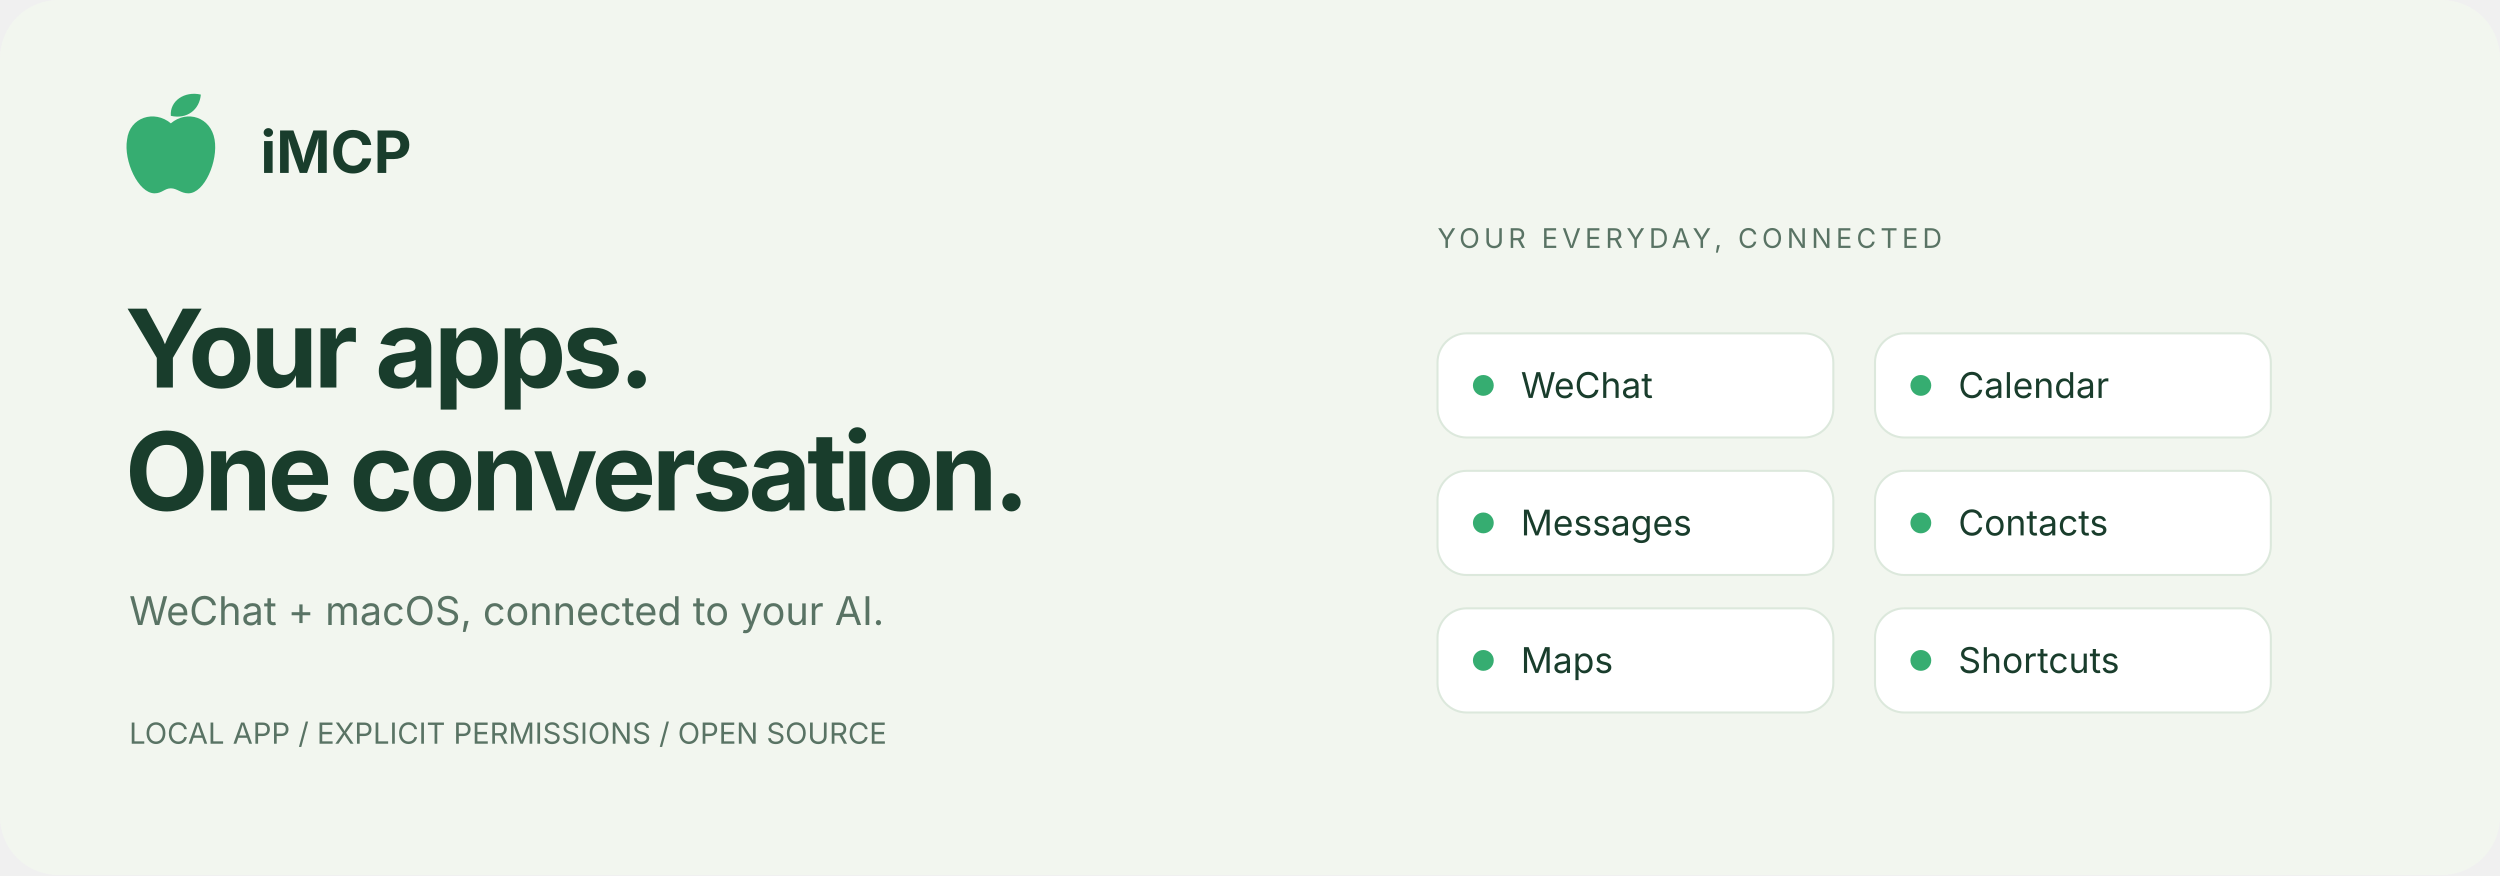
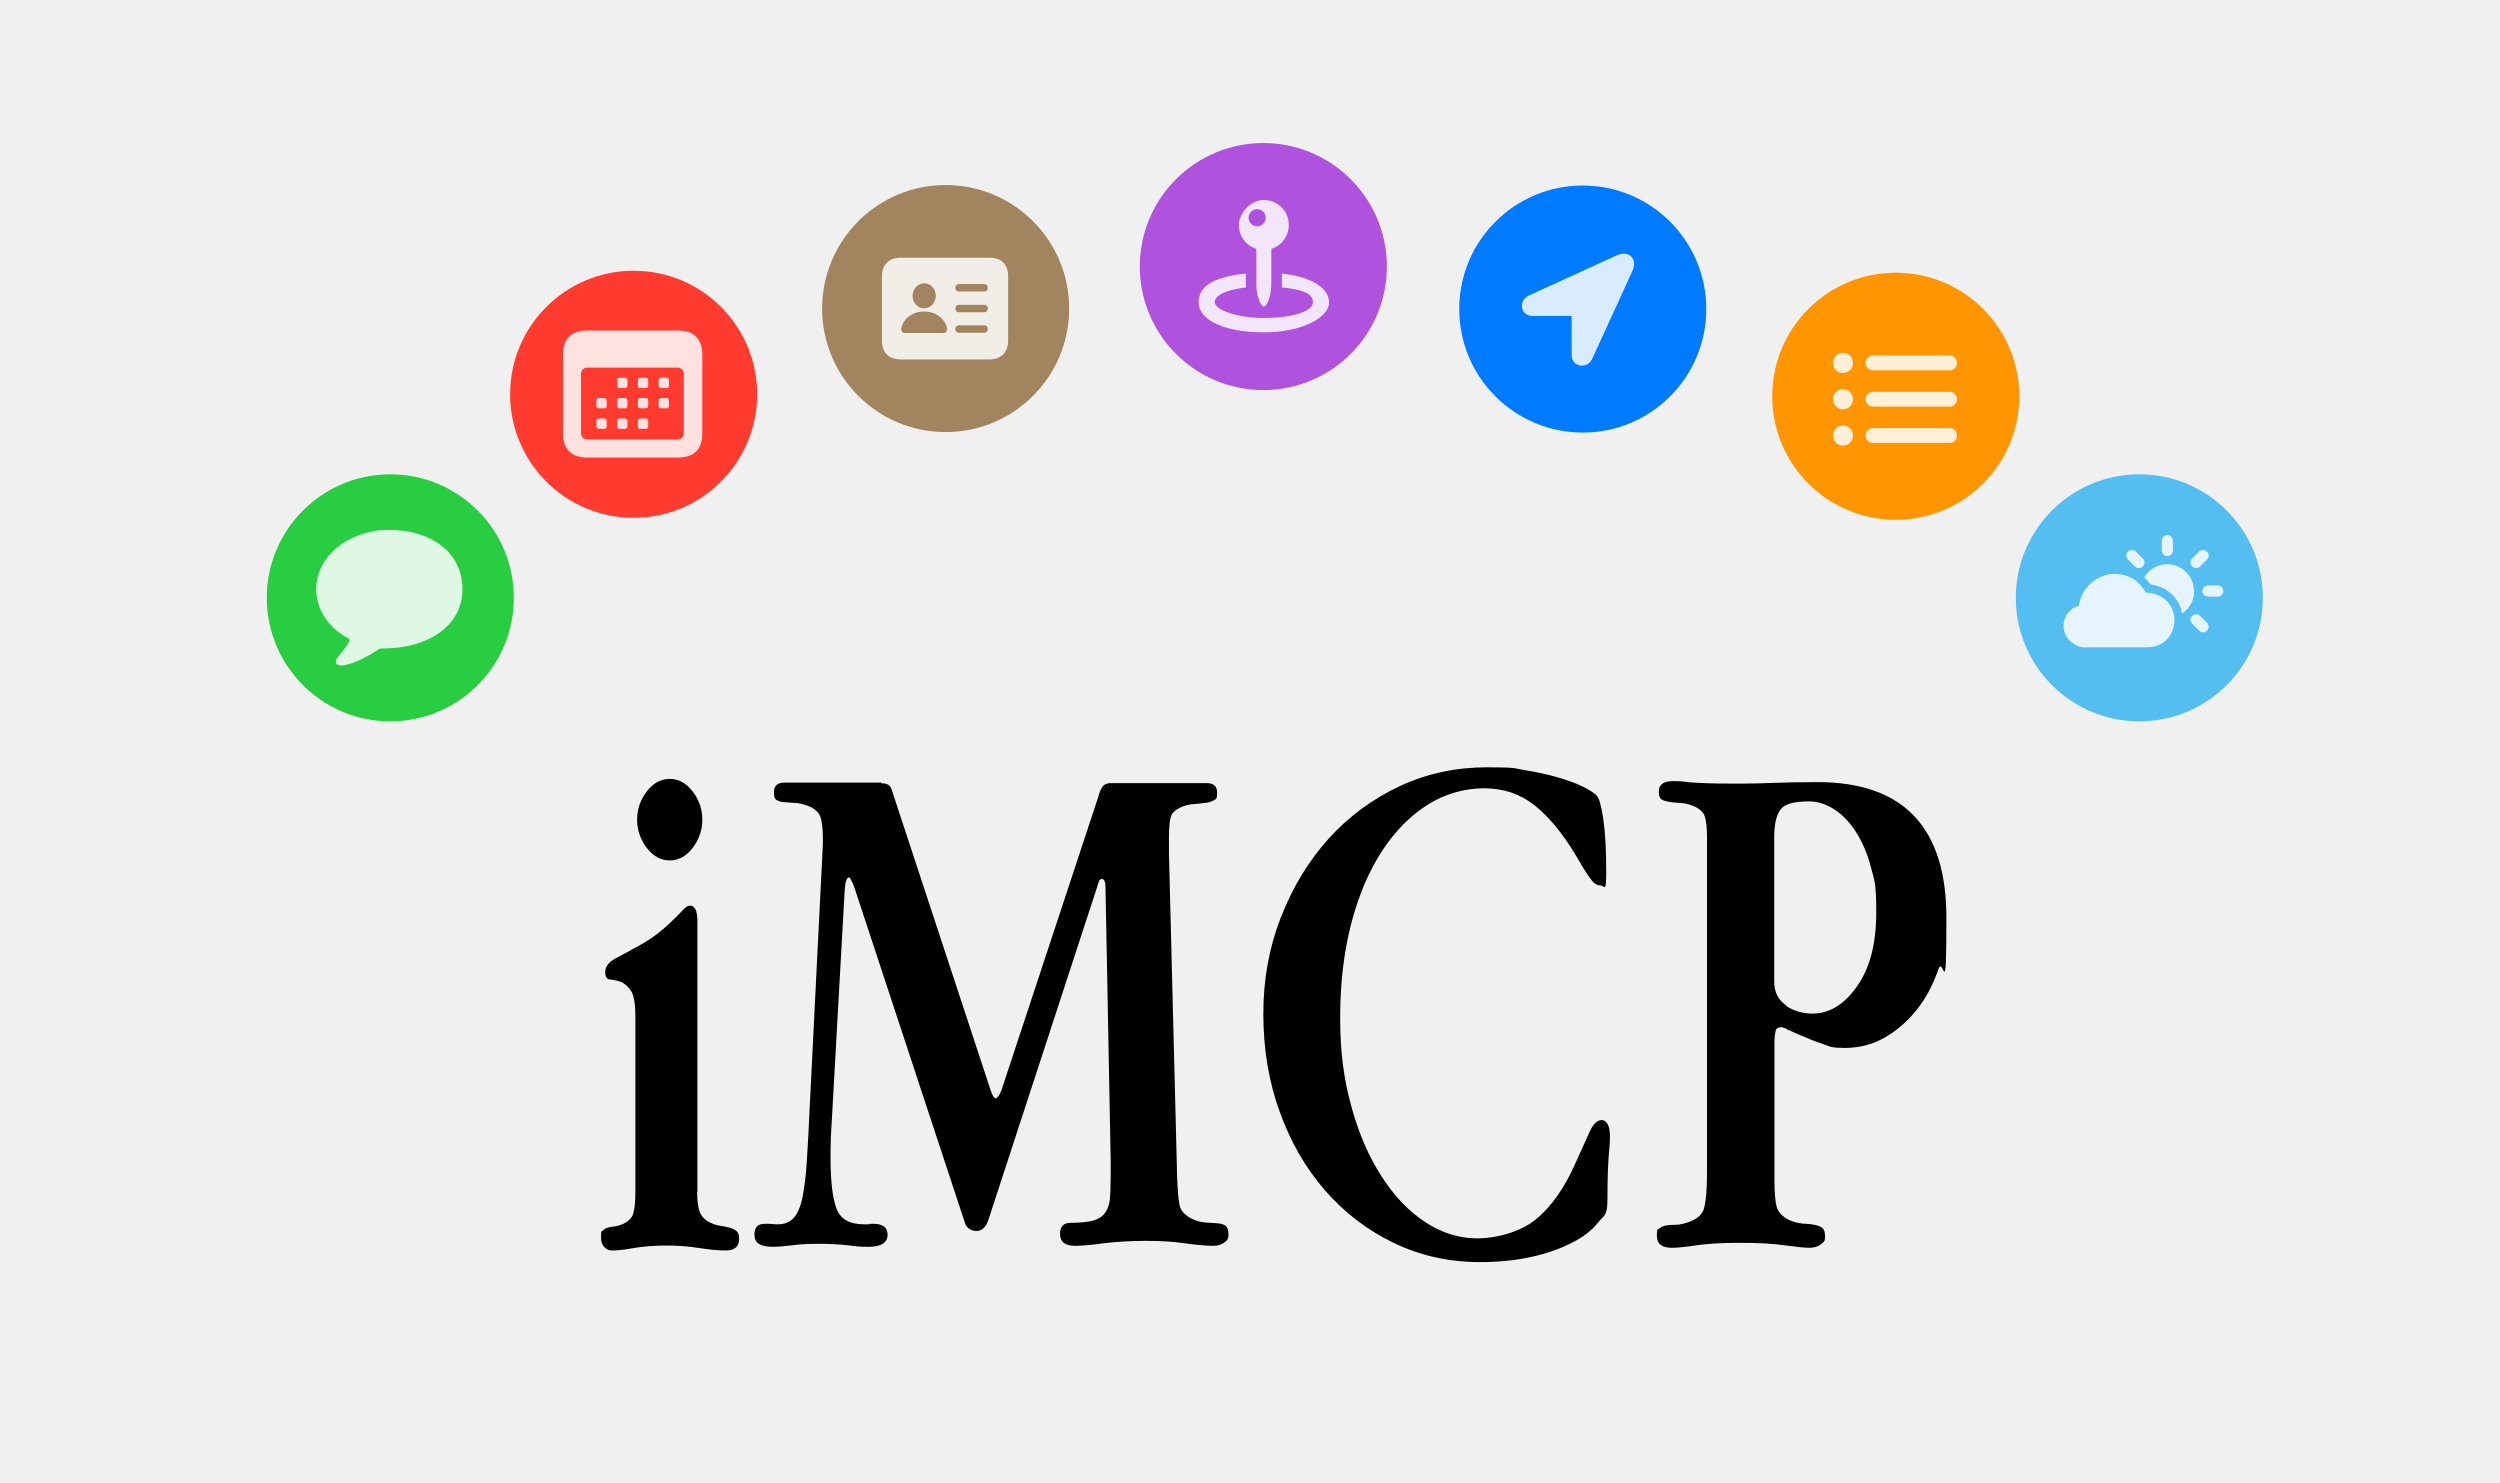
- <svg xmlns="http://www.w3.org/2000/svg" viewBox="0 0 1200 420" role="img" aria-labelledby="title desc">
-   <rect width="1200" height="420" rx="28" fill="#f2f6ef" />
-   <g font-family="-apple-system, BlinkMacSystemFont, 'Segoe UI', sans-serif">
-     <g transform="translate(52 40) scale(.6)" fill="#36ad71">
-       <path d="M50.0 32.0 C37.0 21.0 17.0 27.0 15.0 45.0 C12.0 62.0 24.0 88.0 37.0 88.0 C43.0 88.0 45.0 84.0 50.0 84.0 C55.0 84.0 58.0 88.0 64.0 88.0 C77.0 88.0 88.0 62.0 85.0 45.0 C82.0 27.0 63.0 21.0 50.0 32.0 Z" />
-       <path d="M50.0 26.0 C49.0 14.0 61.0 6.0 74.0 9.0 C73.0 21.0 63.0 29.0 50.0 26.0 Z" />
+ <svg xmlns="http://www.w3.org/2000/svg" version="1.1" viewBox="0 0 1012 600">
+   <defs>
+     <style>
+       .symbol {
+         fill: #fff;
+         fill-opacity: .85;
+       }
+     </style>
+   </defs>
+   <g fill="#000">
+     <path d="M282.2,482.4c0,3.6.4,6.3,1,8.1.7,1.8,2,3.2,3.8,4.2,1.6.8,3.1,1.3,4.6,1.5s2.8.5,3.9.8,2,.8,2.7,1.4,1,1.6,1,3c0,3.2-1.8,4.8-5.4,4.8s-6.6-.4-10.8-1c-4.2-.7-8.6-1-13.4-1s-9.5.4-13.1,1c-3.6.7-6.5,1-8.7,1s-4.5-1.7-4.5-5.1.2-2.4.8-3,1.2-1,2.1-1.2c.9-.2,1.9-.4,2.9-.5s2.1-.5,3.3-1c2.2-1.2,3.6-2.6,4-4.4.5-1.7.8-4.5.8-8.5v-70.8c0-5.4-.6-9-1.9-10.8s-2.7-3-4.2-3.5-2.9-.8-4.2-.9-1.9-1.1-1.9-3.1,1.4-4,4.1-5.4,6.5-3.5,11.5-6.3c3-1.8,5.5-3.6,7.6-5.4,2.1-1.8,3.8-3.4,5.2-4.8,1.4-1.4,2.5-2.5,3.4-3.5.9-.9,1.7-1.4,2.5-1.4,2,0,3,2.1,3,6.3v109.5ZM280.4,320.4c2.6,3.4,3.9,7.2,3.9,11.4s-1.3,8-3.9,11.4-5.7,5.1-9.3,5.1-6.7-1.7-9.3-5.1c-2.6-3.4-3.9-7.2-3.9-11.4s1.3-8,3.9-11.4,5.7-5.1,9.3-5.1,6.7,1.7,9.3,5.1Z" />
+     <path d="M356.9,317.1c1,0,1.9.1,2.5.5.7.3,1.2,1,1.6,2.2l39.9,121.2c.8,2.4,1.5,3.6,2.1,3.6s1.6-1.1,2.4-3.3l39.3-119.1c.4-1.6,1-2.9,1.6-3.8.7-.9,1.9-1.4,3.5-1.4h38.7c2.8,0,4.2,1.3,4.2,3.9s-.5,2.6-1.4,3.1-2,.9-3.5,1c-1.4.2-3,.4-4.6.5-1.7.1-3.5.5-5.2,1.3-2.2,1-3.5,2.2-4,3.7-.5,1.5-.8,4.2-.8,8.2v7.1l3.3,130.5c.2,5.4.5,9.2,1,11.6.5,2.4,2.4,4.3,5.5,5.7,1.8.8,3.6,1.2,5.4,1.3s3.4.2,4.6.3c1.3.1,2.4.5,3.1,1,.8.6,1.2,1.8,1.2,3.6s-.5,2.2-1.6,3.1-2.6,1.4-4.6,1.4c-3.2,0-7-.4-11.5-1-4.5-.7-9.8-1-15.8-1s-12.4.4-17.2,1c-4.9.7-8.8,1-11.5,1-4,0-6-1.6-6-4.8s1.5-4.5,4.5-4.5,6.8-.3,8.9-.9c2.1-.6,3.7-1.6,4.8-3.1,1.1-1.5,1.8-3.4,2-5.8s.3-5.4.3-8.9v-6.9l-2.1-110.3c0-2.2-.5-3.3-1.5-3.3s-1.2,1-1.8,3l-44.1,135c-1,3-2.6,4.5-4.8,4.5s-4.2-1.2-4.8-3.6l-44.7-135.6c-1-2.6-1.7-3.9-2.1-3.9-1,0-1.6,1.9-1.8,5.7l-5.1,91.2c-.2,3.4-.4,6.5-.5,9.2-.1,2.8-.1,5.3-.1,7.5,0,9.3.8,16.1,2.4,20.4,1.6,4.3,5.3,6.4,11.1,6.4s1.2,0,1.8-.1c.6-.1,1.3-.1,2.1-.1,3.8,0,5.7,1.5,5.7,4.5s-2.5,4.8-7.5,4.8-5-.2-8.5-.6-7.5-.6-12.1-.6-7.5.2-10.6.6-5.8.6-8,.6c-4.8,0-7.2-1.6-7.2-4.8s1.4-4.5,4.2-4.5,2.2,0,3.1.1,1.6.1,2.2.1c2.6,0,4.7-.8,6.3-2.5,1.6-1.7,2.8-4.4,3.6-8.2.8-3.8,1.4-8.7,1.8-14.8s.8-13.5,1.2-22.5l5.1-101.9c0-.4,0-1.1.1-2.1s.1-2.3.1-3.9c0-4.6-.4-7.7-1.2-9.5-.8-1.8-2.6-3.2-5.4-4.2-1.8-.6-3.5-1-5.1-1-1.6-.1-3-.2-4.2-.3-1.2-.1-2.1-.4-2.9-.9s-1-1.5-1-3.1c0-2.6,1.4-3.9,4.2-3.9h39.3Z" />
+     <path d="M518.7,370.9c4.7-12.1,11.2-22.6,19.3-31.6,8.2-9,17.8-16,28.7-21.1s22.7-7.6,35.2-7.6,10.6.4,15.6,1.2,9.5,1.8,13.5,3,7.3,2.4,9.9,3.7c2.6,1.3,4.4,2.5,5.4,3.5s1.9,4.1,2.7,9.5c.8,5.3,1.2,12.5,1.2,21.5s-.8,5.4-2.4,5.4-2.8-1-4.3-3.1-3.3-5-5.5-8.9c-5.4-9-11-15.8-16.8-20.4s-12.6-6.9-20.4-6.9-15.8,2.2-22.8,6.6c-7,4.4-13.2,10.6-18.5,18.7s-9.5,17.9-12.5,29.4-4.5,24.2-4.5,38.2,1.5,24.9,4.5,35.8,7,20.3,12.2,28.3c5.1,8,11,14.2,17.7,18.6s13.8,6.6,21.2,6.6,17.2-2.5,23.5-7.6,11.8-12.9,16.3-23.2c2.4-5.4,4.3-9.6,5.7-12.6s3-4.5,4.8-4.5,3.3,2.1,3.3,6.3-.2,4-.5,8.2-.5,10-.5,17.2-1.2,6.6-3.8,9.8-6,5.9-10.7,8.2c-4.6,2.4-10,4.3-16.3,5.7-6.3,1.4-13.2,2.1-20.8,2.1-12.6,0-24.2-2.6-35-7.8-10.7-5.2-20-12.3-27.8-21.3s-13.9-19.6-18.3-31.8c-4.4-12.2-6.6-25.4-6.6-39.6s2.4-27,7.1-39.1h0Z" />
+     <path d="M723.1,416.4c-1.2-.4-1.9-.6-2.1-.6-1.2,0-2,.5-2.2,1.4s-.5,2.4-.5,4.4v55.9c0,5.2.3,8.9.9,11,.6,2.2,2.3,4,5.1,5.4,1.8.8,3.6,1.2,5.4,1.4,1.8.1,3.3.2,4.7.5,1.3.2,2.3.6,3.2,1.2.8.6,1.2,1.8,1.2,3.6s-.5,2.2-1.7,3.1c-1.1.9-2.7,1.4-4.7,1.4s-5.3-.4-10-1c-4.7-.7-10.8-1-18.5-1s-12.8.4-17.2,1c-4.5.7-7.8,1-10,1-4,0-6-1.6-6-4.8s.3-2.4,1-3,1.5-1,2.5-1.2,2.2-.3,3.6-.3,2.8-.2,4.2-.6c4.4-1.2,7-3.2,7.8-6.1.8-2.9,1.2-7.7,1.2-14.5v-135.1c0-4.4-.3-7.5-1-9.3-.7-1.8-2.5-3.2-5.2-4.2-1.8-.6-3.5-1-5.2-1-1.7-.1-3.2-.2-4.3-.5-1.2-.2-2.2-.5-2.8-1-.7-.5-1-1.5-1-3.1,0-2.8,1.9-4.2,5.7-4.2s3.2.1,7,.5c3.9.3,9.5.5,16.7.5h4.8c3.4,0,7.6-.1,12.6-.3,5-.2,10.8-.3,17.4-.3,34.8,0,52.2,18.3,52.2,54.9s-1.1,14.6-3.3,21-5.2,12-9,16.6c-3.8,4.7-8.2,8.4-13,11.1-4.9,2.7-10.2,4-15.8,4s-5.7-.5-8.7-1.5-6.3-2.3-9.9-3.9l-4.8-2.1h0ZM723,407.2c3.3,2.1,6.8,3.1,10.7,3.1,6.8,0,12.8-3.6,18-11,5.2-7.3,7.8-17.2,7.8-29.9s-.8-13-2.2-18.5-3.5-10.2-6-14.1-5.4-7-8.7-9.1c-3.3-2.2-6.8-3.3-10.3-3.3-6.2,0-10.1,1.1-11.7,3.5-1.6,2.3-2.4,6-2.4,11.2v58.2c0,4.4,1.7,7.6,5,9.8Z" />
+   </g>
+   <g>
+     <circle fill="#28cd41" cx="158" cy="242" r="50" />
+     <g class="symbol">
+       <path d="M138.2,269.4c3,0,9.8-2.9,14.8-6.4.6-.4,1-.5,1.5-.5h.7c17.6,0,32-8.8,32-24s-13.1-24-29.6-24-29.6,10.7-29.6,24c0,7.9,4.5,15.3,12.9,19.9.6.3.8.7.5,1.3-1.6,2.6-3.8,5.2-4.8,6.5-1.4,1.7-.6,3.2,1.6,3.2Z" />
    </g>
-     <text x="125" y="83" font-size="28" font-weight="700" fill="#193d2c">iMCP</text>
-     <text x="60" y="186" font-size="52" font-weight="700" letter-spacing="-2" fill="#193d2c">Your apps.</text>
-     <text x="60" y="245" font-size="52" font-weight="700" letter-spacing="-2" fill="#193d2c">One conversation.</text>
-     <text x="62" y="300" font-size="19" fill="#597364">WeChat + macOS, connected to your AI.</text>
-     <text x="62" y="357" font-size="14" fill="#597364">LOCAL APP  /  EXPLICIT PERMISSIONS  /  OPEN SOURCE</text>
-     <text x="690" y="119" font-size="13" letter-spacing="2" fill="#597364">YOUR EVERYDAY, CONNECTED</text>
-     <rect x="690" y="160" width="190" height="50" rx="14" fill="#ffffff" stroke="#dce8dc" />
-     <circle cx="712" cy="185" r="5" fill="#36ad71" />
-     <text x="730" y="191" font-size="17" fill="#193d2c">WeChat</text>
-     <rect x="900" y="160" width="190" height="50" rx="14" fill="#ffffff" stroke="#dce8dc" />
-     <circle cx="922" cy="185" r="5" fill="#36ad71" />
-     <text x="940" y="191" font-size="17" fill="#193d2c">Calendar</text>
-     <rect x="690" y="226" width="190" height="50" rx="14" fill="#ffffff" stroke="#dce8dc" />
-     <circle cx="712" cy="251" r="5" fill="#36ad71" />
-     <text x="730" y="257" font-size="17" fill="#193d2c">Messages</text>
-     <rect x="900" y="226" width="190" height="50" rx="14" fill="#ffffff" stroke="#dce8dc" />
-     <circle cx="922" cy="251" r="5" fill="#36ad71" />
-     <text x="940" y="257" font-size="17" fill="#193d2c">Contacts</text>
-     <rect x="690" y="292" width="190" height="50" rx="14" fill="#ffffff" stroke="#dce8dc" />
-     <circle cx="712" cy="317" r="5" fill="#36ad71" />
-     <text x="730" y="323" font-size="17" fill="#193d2c">Maps</text>
-     <rect x="900" y="292" width="190" height="50" rx="14" fill="#ffffff" stroke="#dce8dc" />
-     <circle cx="922" cy="317" r="5" fill="#36ad71" />
-     <text x="940" y="323" font-size="17" fill="#193d2c">Shortcuts</text>
+   </g>
+   <g>
+     <circle fill="#ff3b30" cx="256.5" cy="159.6" r="50" />
+     <g class="symbol">
+       <path d="M237.5,185.2h37.2c6.2,0,9.6-3.4,9.6-9.6v-32.2c0-6.1-3.4-9.6-9.6-9.6h-37.2c-6.2,0-9.6,3.4-9.6,9.6v32.2c0,6.1,3.4,9.6,9.6,9.6h0ZM238.1,177.9c-1.9,0-2.9-.9-2.9-2.9v-23.3c0-2,1-2.9,2.9-2.9h35.8c1.9,0,2.9.9,2.9,2.9v23.3c0,2.1-1,2.9-2.9,2.9h-35.8ZM251.1,157.1h1.6c1,0,1.3-.3,1.3-1.3v-1.6c0-1-.3-1.3-1.3-1.3h-1.6c-1,0-1.3.3-1.3,1.3v1.6c0,1,.3,1.3,1.3,1.3ZM259.5,157.1h1.6c1,0,1.3-.3,1.3-1.3v-1.6c0-1-.3-1.3-1.3-1.3h-1.6c-1,0-1.3.3-1.3,1.3v1.6c0,1,.3,1.3,1.3,1.3ZM267.9,157.1h1.6c1,0,1.3-.3,1.3-1.3v-1.6c0-1-.4-1.3-1.3-1.3h-1.6c-1,0-1.3.3-1.3,1.3v1.6c0,1,.4,1.3,1.3,1.3ZM242.7,165.3h1.6c1,0,1.3-.3,1.3-1.3v-1.6c0-1-.4-1.3-1.3-1.3h-1.6c-1,0-1.3.3-1.3,1.3v1.6c0,1,.4,1.3,1.3,1.3ZM251.1,165.3h1.6c1,0,1.3-.3,1.3-1.3v-1.6c0-1-.3-1.3-1.3-1.3h-1.6c-1,0-1.3.3-1.3,1.3v1.6c0,1,.3,1.3,1.3,1.3ZM259.5,165.3h1.6c1,0,1.3-.3,1.3-1.3v-1.6c0-1-.3-1.3-1.3-1.3h-1.6c-1,0-1.3.3-1.3,1.3v1.6c0,1,.3,1.3,1.3,1.3ZM267.9,165.3h1.6c1,0,1.3-.3,1.3-1.3v-1.6c0-1-.4-1.3-1.3-1.3h-1.6c-1,0-1.3.3-1.3,1.3v1.6c0,1,.4,1.3,1.3,1.3ZM242.7,173.6h1.6c1,0,1.3-.3,1.3-1.3v-1.6c0-1-.4-1.3-1.3-1.3h-1.6c-1,0-1.3.3-1.3,1.3v1.6c0,1,.4,1.3,1.3,1.3ZM251.1,173.6h1.6c1,0,1.3-.3,1.3-1.3v-1.6c0-1-.3-1.3-1.3-1.3h-1.6c-1,0-1.3.3-1.3,1.3v1.6c0,1,.3,1.3,1.3,1.3ZM259.5,173.6h1.6c1,0,1.3-.3,1.3-1.3v-1.6c0-1-.3-1.3-1.3-1.3h-1.6c-1,0-1.3.3-1.3,1.3v1.6c0,1,.3,1.3,1.3,1.3Z" />
+     </g>
+   </g>
+   <g>
+     <circle fill="#a2845e" cx="382.8" cy="124.9" r="50" />
+     <g class="symbol">
+       <path d="M408.1,112v25.8c0,4.9-2.8,7.7-7.7,7.7h-35.7c-5,0-7.7-2.8-7.7-7.7v-25.8c0-4.9,2.8-7.7,7.7-7.7h35.7c5,0,7.7,2.7,7.7,7.7ZM364.8,133.2c0,.9.5,1.6,1.5,1.6h15.6c1,0,1.5-.7,1.5-1.6c0-2-2.8-7.1-9.3-7.1s-9.3,5.1-9.3,7.1h0ZM388.2,131.7c-.9,0-1.5.7-1.5,1.5s.6,1.5,1.5,1.5h10.2c.9,0,1.5-.7,1.5-1.5s-.6-1.5-1.5-1.5h-10.2ZM388.2,123.4c-.9,0-1.5.7-1.5,1.5s.6,1.5,1.5,1.5h10.2c.9,0,1.5-.7,1.5-1.5s-.6-1.5-1.5-1.5h-10.2ZM369.4,119.7c0,2.9,2.1,5.1,4.7,5.1s4.7-2.2,4.7-5.1-2.1-5-4.7-5-4.7,2.3-4.7,5ZM388.2,115c-.9,0-1.5.7-1.5,1.5s.6,1.5,1.5,1.5h10.2c.9,0,1.5-.7,1.5-1.5s-.6-1.5-1.5-1.5h-10.2Z" />
+     </g>
+   </g>
+   <g>
+     <circle fill="#af52de" cx="511.4" cy="107.9" r="50" />
+     <g class="symbol">
+       <path d="M504.41,115.45v.9c-7.64.9-12.69,3.03-12.69,5.95s8.43,6.4,19.88,6.4,19.88-2.58,19.88-6.4-5.06-5.17-12.58-5.95v-5.62c11.57,1.24,19.1,5.62,19.1,11.68s-10.78,12.13-26.4,12.13-26.4-4.83-26.4-12.13,7.53-10.45,19.1-11.68v4.72h.11Z" />
+       <path d="M521.71,91.07c0,4.49-2.92,8.43-7.08,9.66v14.27c0,4.94-1.8,9.1-3.03,9.1s-3.03-4.16-3.03-9.1v-14.27c-4.16-1.24-7.08-5.17-7.08-9.66s4.49-10.11,10.11-10.11,10.11,4.49,10.11,10.11ZM505.42,88.15c0,1.91,1.57,3.48,3.48,3.48s3.48-1.57,3.48-3.48-1.57-3.48-3.48-3.48-3.48,1.57-3.48,3.48h0Z" />
+     </g>
+   </g>
+   <g>
+     <circle fill="#007aff" cx="640.7" cy="125.1" r="50" />
+     <g class="symbol">
+       <path d="M620.3,127.9h15.6c.2,0,.3.1.3.3v15.6c0,4.8,6.4,5.9,8.4,1.3l16.2-35.4c2.3-5-1.5-8.6-6.4-6.3l-35.5,16.2c-4.4,2-3.5,8.3,1.4,8.3h0Z" />
+     </g>
+   </g>
+   <g>
+     <circle fill="#ff9500" cx="767.4" cy="160.4" r="50" />
+     <g class="symbol">
+       <path d="M758.1,179.3h31.2c1.6,0,2.9-1.4,2.9-3s-1.2-3-2.9-3h-31.2c-1.6,0-2.9,1.4-2.9,3s1.3,3,2.9,3Z" />
+       <path d="M746,180.4c2.2,0,4.1-1.8,4.1-4.1s-1.8-4.1-4.1-4.1-4,1.8-4,4.1,1.8,4.1,4,4.1Z" />
+       <path d="M758.1,164.6h31.2c1.6,0,2.9-1.4,2.9-3s-1.2-3-2.9-3h-31.2c-1.6,0-2.9,1.4-2.9,3s1.3,3,2.9,3Z" />
+       <path d="M746,165.7c2.2,0,4.1-1.8,4.1-4.1s-1.8-4.1-4.1-4.1-4,1.8-4,4.1,1.8,4.1,4,4.1Z" />
+       <path d="M758.1,149.9h31.2c1.6,0,2.9-1.4,2.9-3s-1.2-3-2.9-3h-31.2c-1.6,0-2.9,1.4-2.9,3s1.3,3,2.9,3Z" />
+       <path d="M746,151c2.2,0,4.1-1.8,4.1-4.1s-1.8-4.1-4.1-4.1-4,1.8-4,4.1,1.8,4.1,4,4.1Z" />
+     </g>
+   </g>
+   <g>
+     <circle fill="#55bef0" cx="866" cy="242" r="50" />
+     <g class="symbol">
+       <path d="M890.6,249.3l2.8,2.8c.9.9.9,2.3,0,3.2s-2.4.9-3.2,0l-2.8-2.8c-.9-.9-.9-2.3,0-3.2s2.3-.9,3.2,0ZM888.2,239.3c0,3.8-1.9,7.1-4.9,9-1.1-6.3-6.2-10.9-12.8-11.7-.7-1.1-1.5-2-2.5-2.9,1.9-3.1,5.3-5.3,9.3-5.3,6,0,10.8,4.9,10.8,10.8h.1ZM900,239.3c0,1.2-1,2.2-2.3,2.2h-3.9c-1.2,0-2.3-1-2.3-2.2s1.1-2.3,2.3-2.3h3.9c1.2,0,2.3,1,2.3,2.3ZM893.4,223.3c.9.9.9,2.3,0,3.2l-2.8,2.8c-.9.9-2.3.9-3.2,0s-.9-2.4,0-3.2l2.8-2.8c.9-.9,2.3-.9,3.2,0ZM864.6,223.3l2.8,2.8c.9.9.9,2.3,0,3.2s-2.3.9-3.2,0l-2.8-2.8c-.9-.9-.9-2.3,0-3.2s2.4-.9,3.2,0ZM879.6,218.9v3.9c0,1.2-1,2.3-2.3,2.3s-2.2-1.1-2.2-2.3v-3.9c0-1.2,1-2.3,2.2-2.3s2.3,1,2.3,2.3Z" />
+       <path d="M844.6,262h24.8c6.2,0,10.8-4.7,10.8-11s-4.9-11.1-11.6-11.1c-2.2-4.2-6.4-7.6-12.8-7.6s-13.5,5.6-14.2,12.9c-3.8,1-6.3,4.2-6.3,8.3s3.7,8.6,9.2,8.6h0Z" />
+     </g>
  </g>
</svg>
